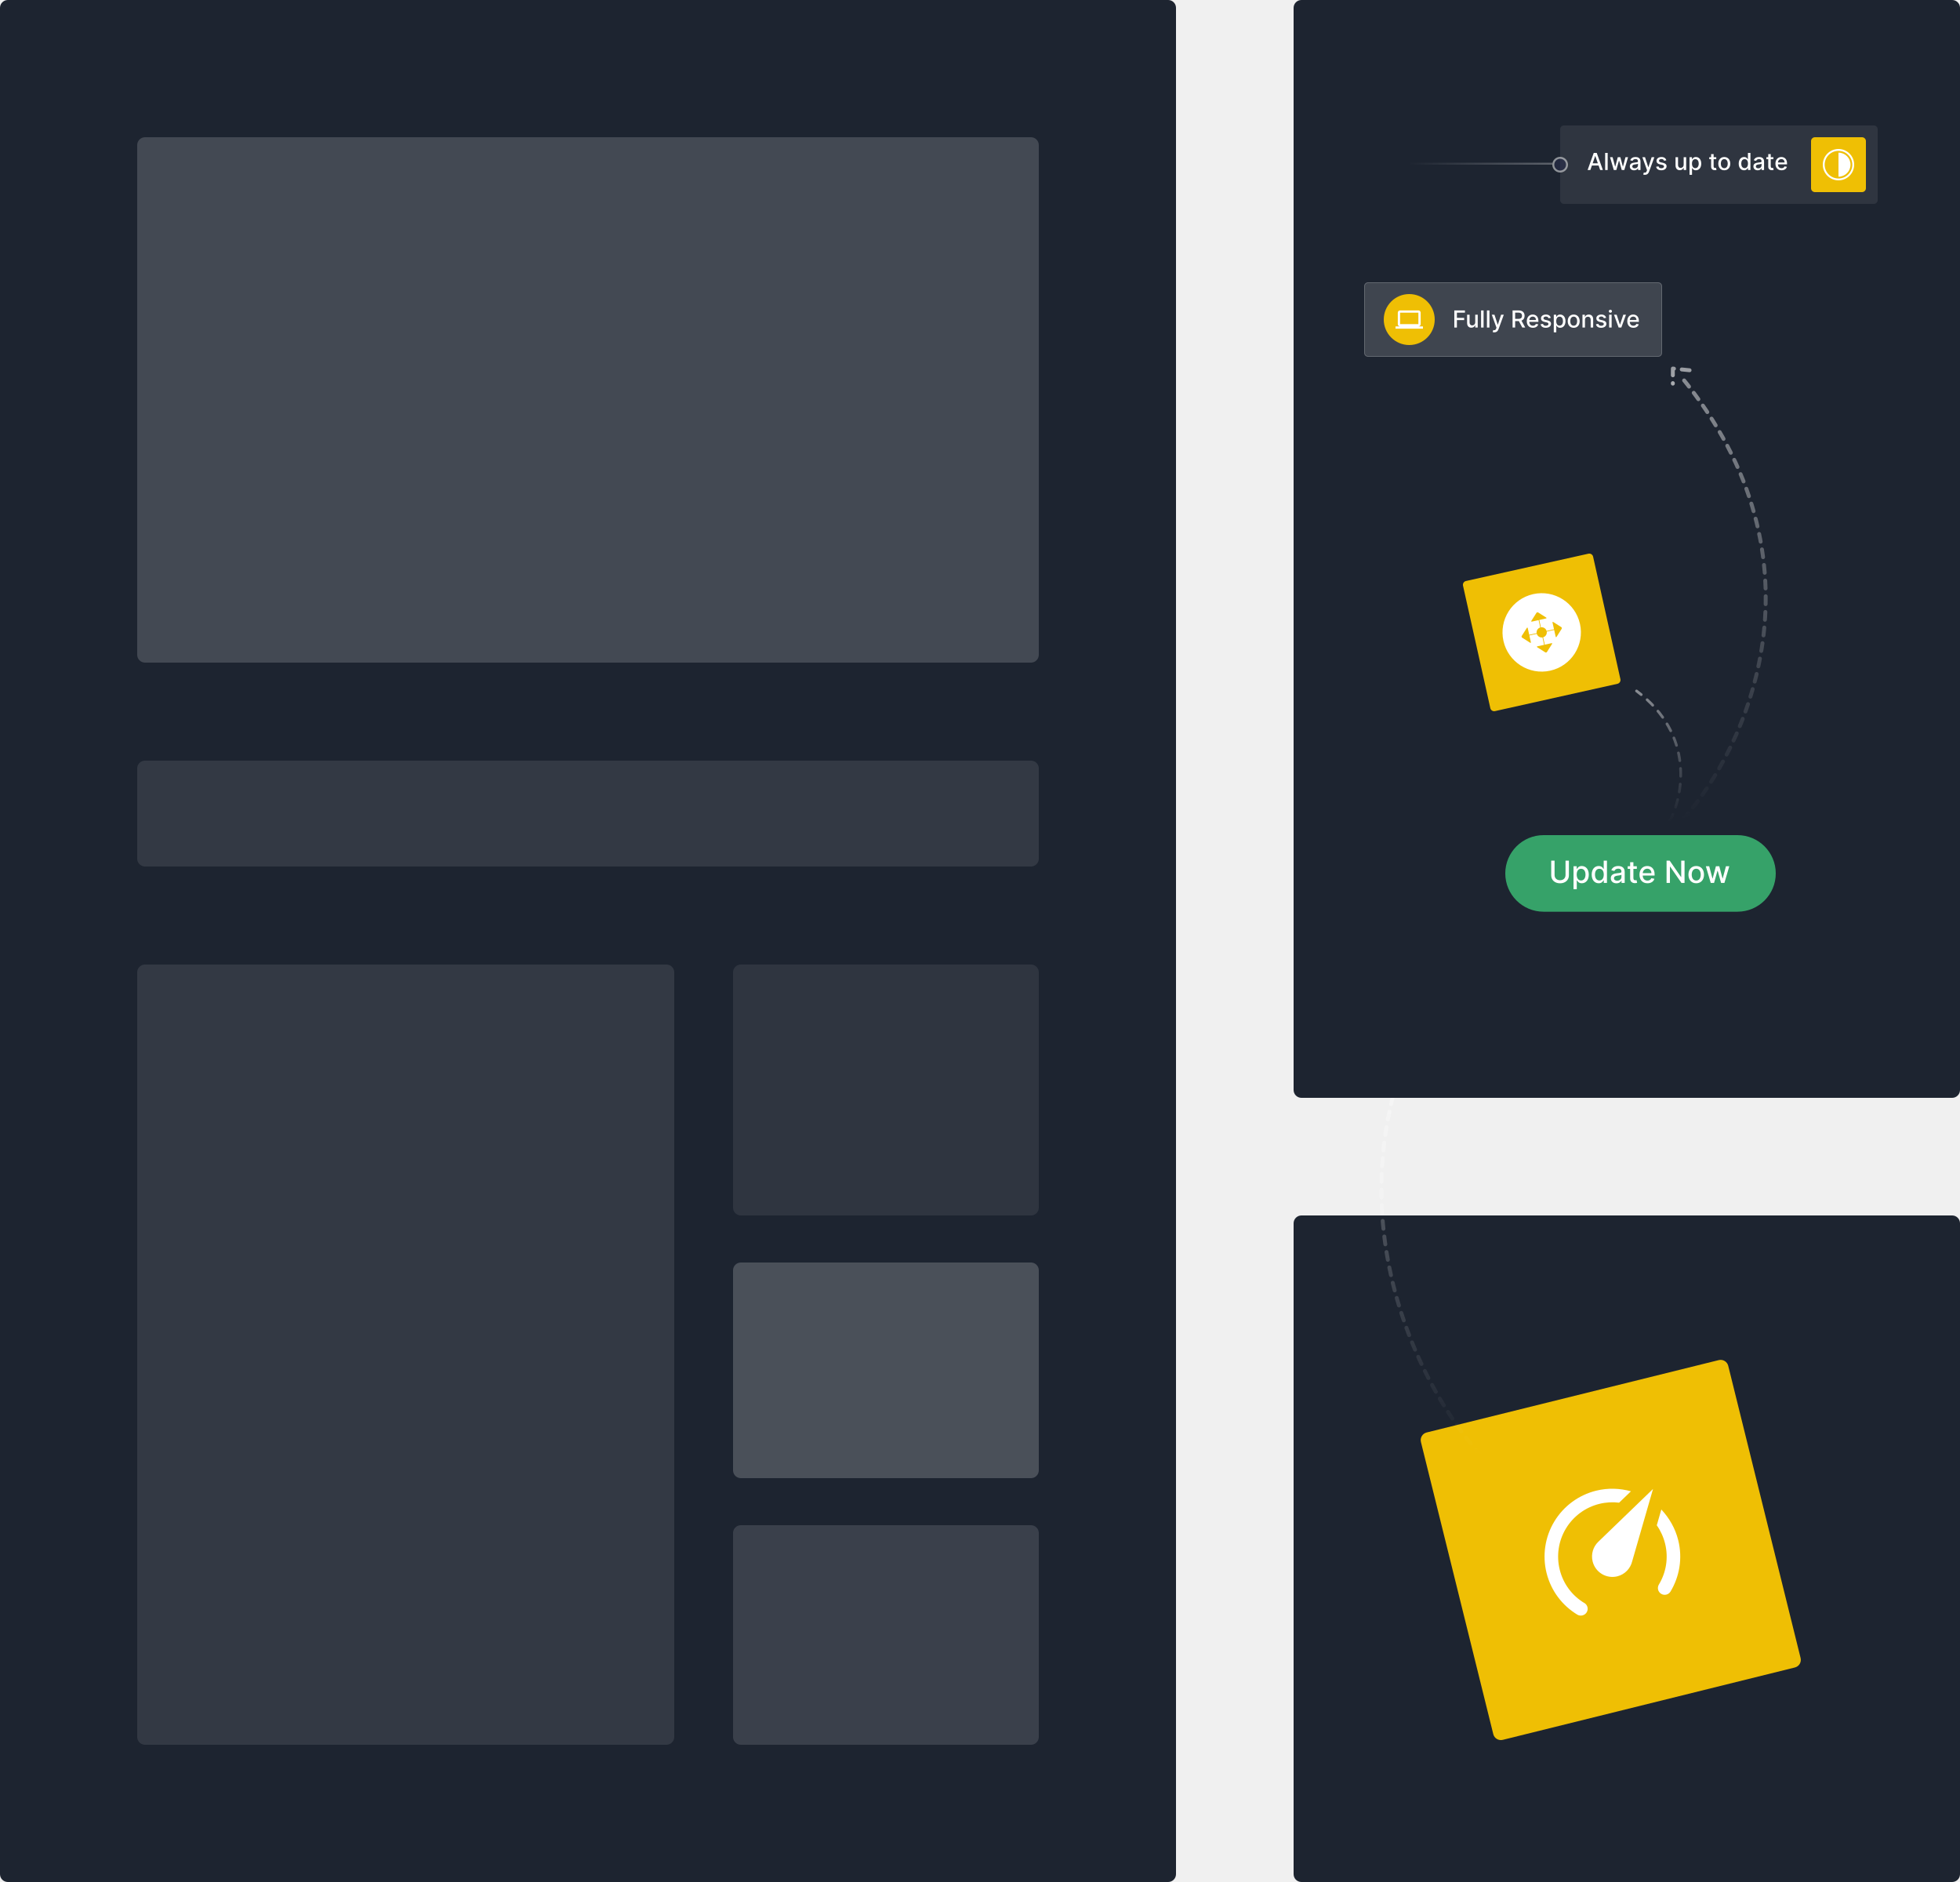
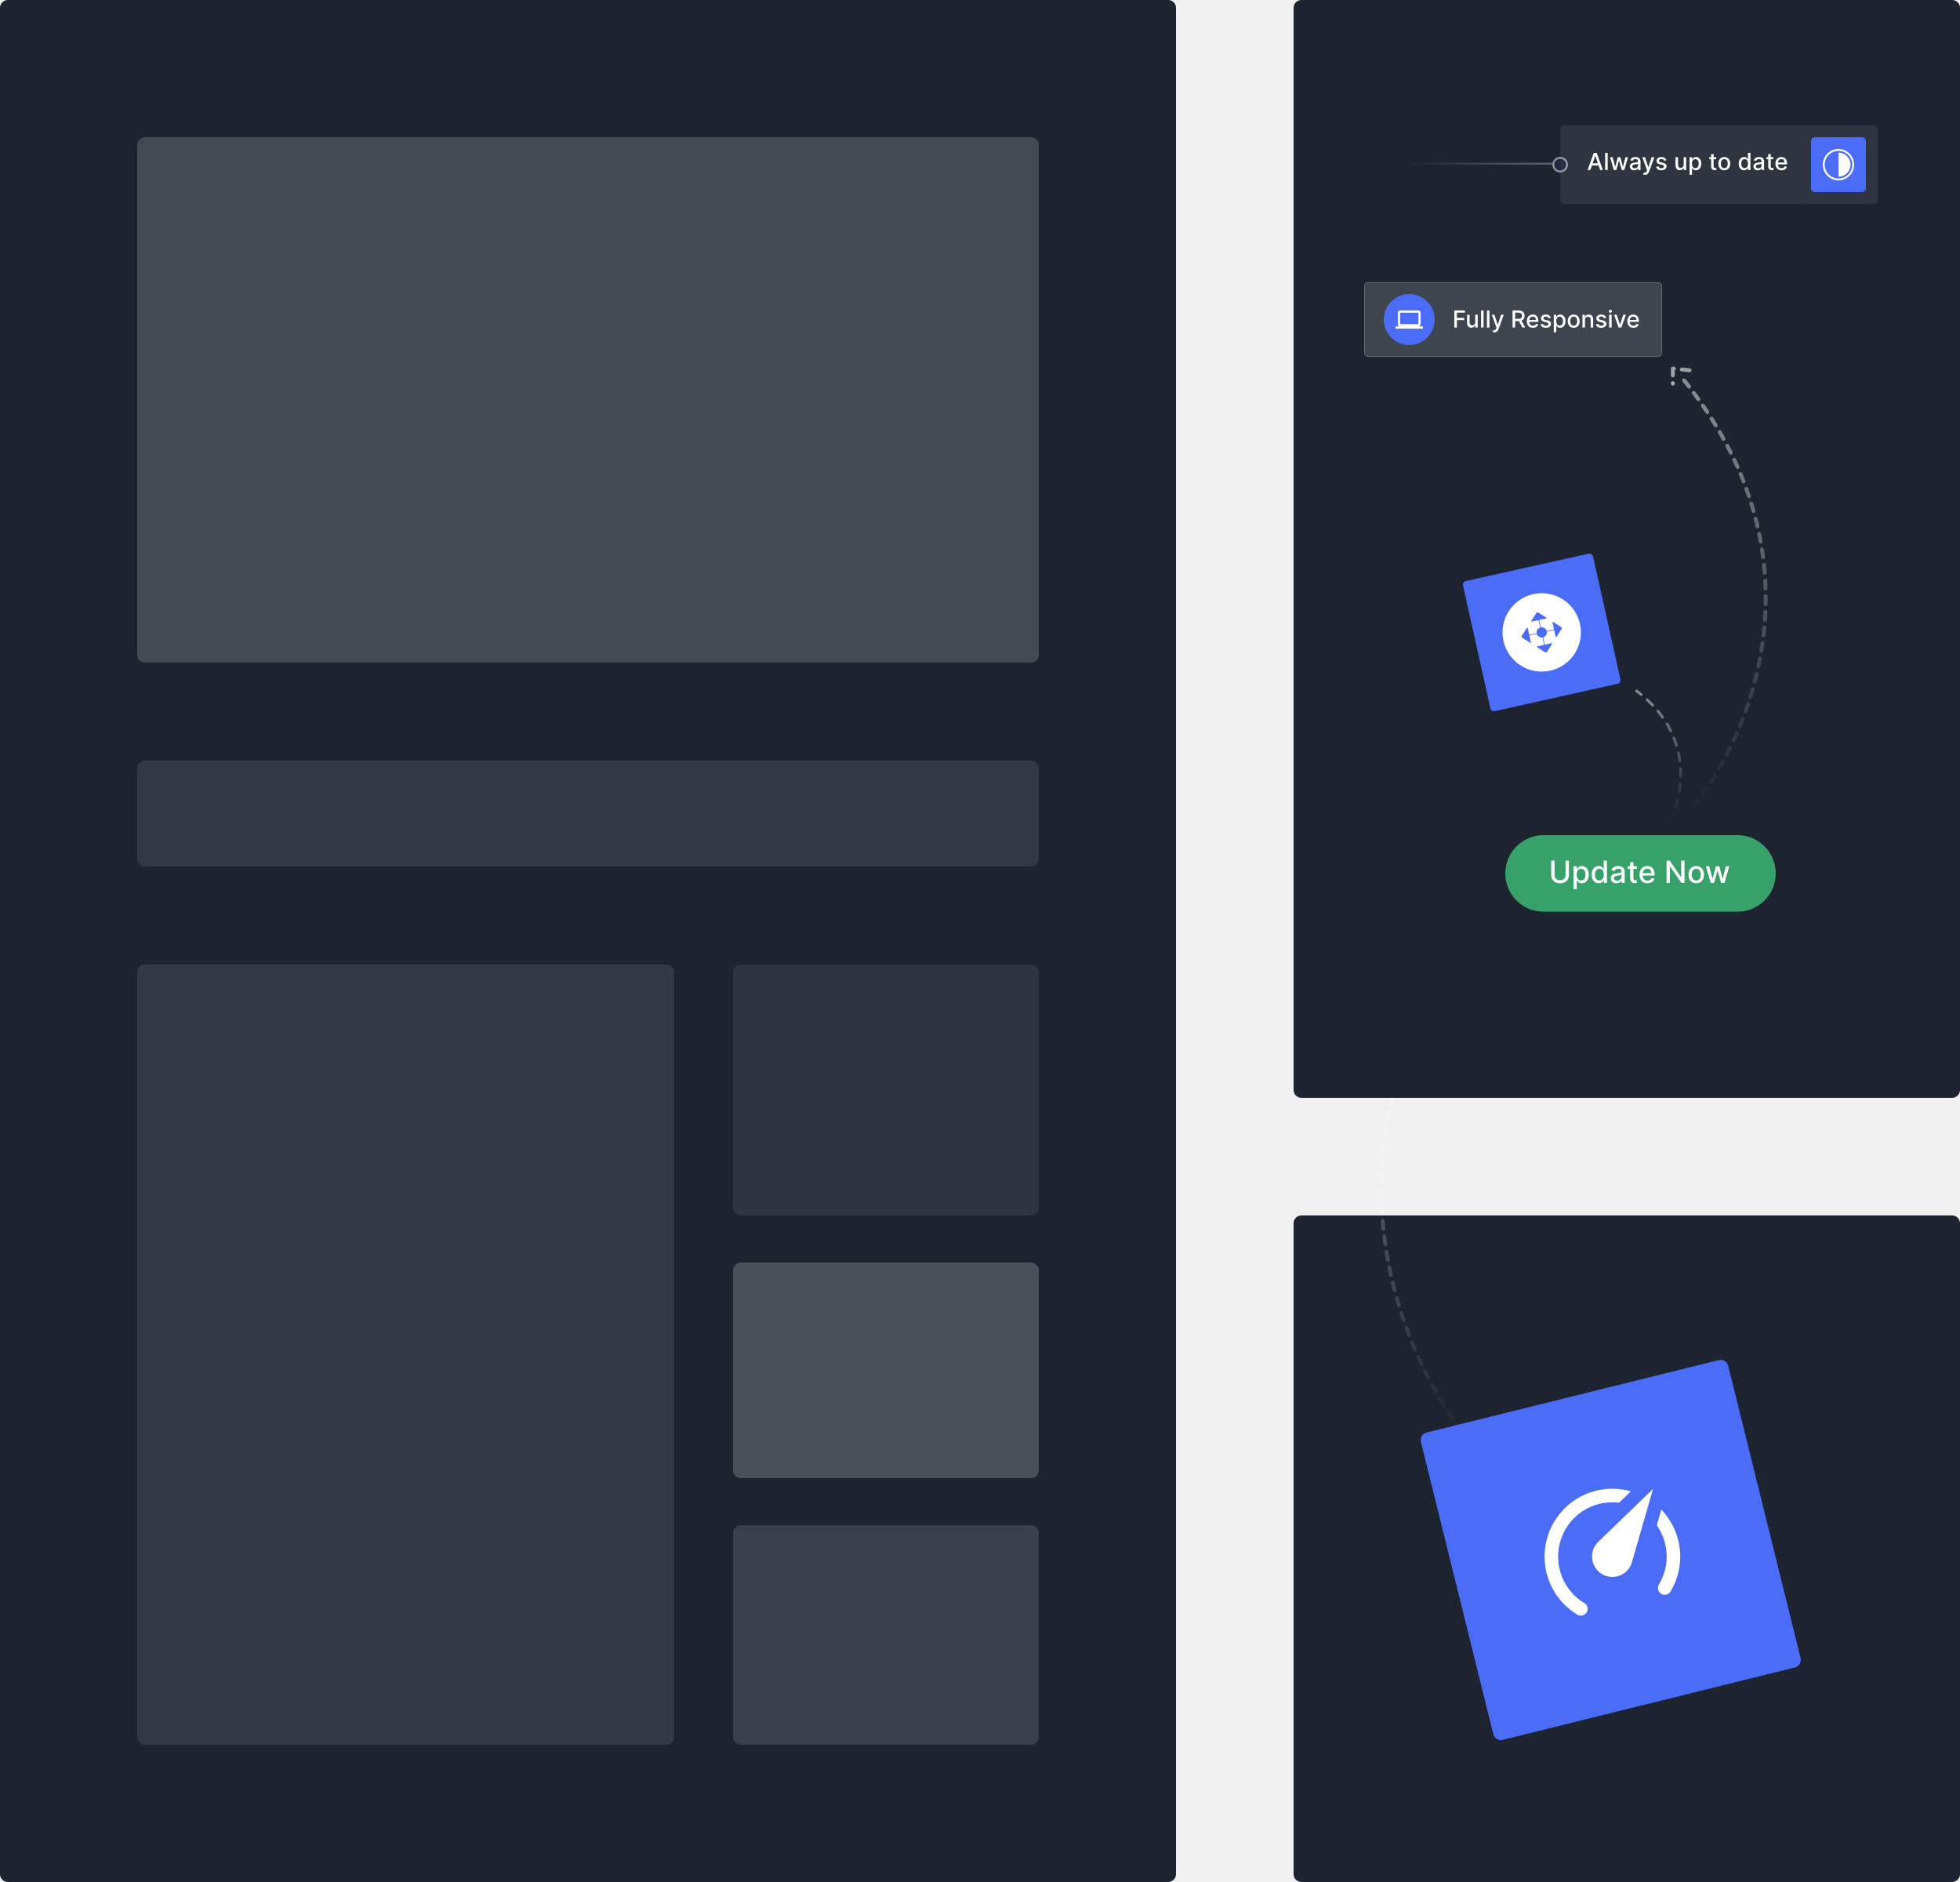
- <svg xmlns="http://www.w3.org/2000/svg" width="500px" height="480px" viewBox="0 0 500 480" fill="none" transform="rotate(0) scale(1, 1)">
-   <rect x="330" y="310" width="170" height="170" rx="2" fill="#1d2430" />
-   <rect x="362" y="365.831" width="80.765" height="80.765" rx="2" transform="rotate(-13.9128 362 365.831)" fill="#efbf04" />
-   <path d="M412.572 402.039C411.235 402.37 409.822 402.156 408.643 401.445C407.464 400.734 406.615 399.584 406.284 398.247C405.818 396.366 406.435 394.466 407.718 393.239L421.691 379.757L416.388 398.152C415.956 400.006 414.538 401.552 412.572 402.039ZM407.162 380.2C410.203 379.447 413.25 379.583 416.061 380.349L413.037 383.256C411.434 383.047 409.675 383.144 407.995 383.56C404.43 384.443 401.363 386.705 399.467 389.85C397.571 392.995 397.002 396.764 397.884 400.328C398.804 404.041 401.131 407.03 404.167 408.846L404.183 408.842C405.001 409.334 405.263 410.393 404.77 411.21C404.277 412.028 403.202 412.294 402.389 411.818C398.595 409.531 395.673 405.797 394.525 401.16C393.421 396.705 394.132 391.994 396.502 388.063C398.873 384.132 402.707 381.304 407.162 380.2ZM428.123 392.838C429.271 397.474 428.43 402.14 426.143 405.934C425.646 406.735 424.587 406.997 423.77 406.504C422.952 406.011 422.69 404.953 423.183 404.135C425.016 401.096 425.683 397.382 424.763 393.67C424.347 391.99 423.612 390.389 422.649 389.023L423.808 384.992C425.826 387.166 427.365 389.78 428.123 392.838Z" fill="#ffffff" />
-   <rect width="300" height="480" rx="2" fill="#1d2430" />
-   <rect x="35" y="35" width="230" height="134" rx="2" fill="#ffffff" fill-opacity="0.17" />
-   <rect opacity="0.1" x="35" y="194" width="230" height="27" rx="2" fill="#ffffff" />
-   <rect opacity="0.1" x="35" y="246" width="137" height="199" rx="2" fill="#ffffff" />
-   <rect opacity="0.08" x="187" y="246" width="78" height="64" rx="2" fill="#ffffff" />
-   <rect opacity="0.2" x="187" y="322" width="78" height="55" rx="2" fill="#ffffff" />
-   <rect opacity="0.2" x="187" y="389" width="78" height="56" rx="2" fill="#ffffff" fill-opacity="0.65" />
+ <svg xmlns="http://www.w3.org/2000/svg" width="500" height="480" viewBox="0 0 500 480" fill="none">
+   <rect x="330" y="310" width="170" height="170" rx="2" fill="#1D2430" />
+   <rect x="362" y="365.831" width="80.765" height="80.765" rx="2" transform="rotate(-13.9128 362 365.831)" fill="#4A6CF7" />
+   <path d="M412.572 402.039C411.235 402.37 409.822 402.156 408.643 401.445C407.464 400.734 406.615 399.584 406.284 398.247C405.818 396.366 406.435 394.466 407.718 393.239L421.691 379.757L416.388 398.152C415.956 400.006 414.538 401.552 412.572 402.039ZM407.162 380.2C410.203 379.447 413.25 379.583 416.061 380.349L413.037 383.256C411.434 383.047 409.675 383.144 407.995 383.56C404.43 384.443 401.363 386.705 399.467 389.85C397.571 392.995 397.002 396.764 397.884 400.328C398.804 404.041 401.131 407.03 404.167 408.846L404.183 408.842C405.001 409.334 405.263 410.393 404.77 411.21C404.277 412.028 403.202 412.294 402.389 411.818C398.595 409.531 395.673 405.797 394.525 401.16C393.421 396.705 394.132 391.994 396.502 388.063C398.873 384.132 402.707 381.304 407.162 380.2ZM428.123 392.838C429.271 397.474 428.43 402.14 426.143 405.934C425.646 406.735 424.587 406.997 423.77 406.504C422.952 406.011 422.69 404.953 423.183 404.135C425.016 401.096 425.683 397.382 424.763 393.67C424.347 391.99 423.612 390.389 422.649 389.023L423.808 384.992C425.826 387.166 427.365 389.78 428.123 392.838Z" fill="white" />
+   <rect width="300" height="480" rx="2" fill="#1D2430" />
+   <rect x="35" y="35" width="230" height="134" rx="2" fill="white" fill-opacity="0.17" />
+   <rect opacity="0.1" x="35" y="194" width="230" height="27" rx="2" fill="white" />
+   <rect opacity="0.1" x="35" y="246" width="137" height="199" rx="2" fill="white" />
+   <rect opacity="0.08" x="187" y="246" width="78" height="64" rx="2" fill="white" />
+   <rect opacity="0.2" x="187" y="322" width="78" height="55" rx="2" fill="white" />
+   <rect opacity="0.2" x="187" y="389" width="78" height="56" rx="2" fill="white" fill-opacity="0.65" />
  <path d="M377.795 371.295C358.482 349.772 331.574 292.451 378.448 235.357" stroke="url(#paint0_linear_50_445)" stroke-linecap="round" stroke-linejoin="round" stroke-dasharray="2 2" />
  <path d="M375.753 233.513L380.883 233V237.617" stroke="url(#paint1_linear_50_445)" stroke-linecap="round" stroke-linejoin="round" stroke-dasharray="2 2" />
-   <rect x="330" width="170" height="280" rx="2" fill="#1d2430" />
-   <rect x="384" y="213" width="69" height="19.528" rx="9.764" fill="#36a269" />
-   <path d="M399.37 219.509V223.177C399.37 223.948 398.838 224.502 397.972 224.502C397.109 224.502 396.574 223.948 396.574 223.177V219.509H395.717V223.246C395.717 224.439 396.61 225.285 397.972 225.285C399.334 225.285 400.23 224.439 400.23 223.246V219.509H399.37Z" fill="#ffffff" />
-   <path d="M401.41 226.788H402.239V224.527H402.289C402.439 224.799 402.744 225.274 403.521 225.274C404.553 225.274 405.302 224.447 405.302 223.068C405.302 221.687 404.541 220.874 403.512 220.874C402.722 220.874 402.436 221.357 402.289 221.62H402.22V220.93H401.41V226.788ZM402.222 223.06C402.222 222.17 402.611 221.579 403.335 221.579C404.087 221.579 404.464 222.214 404.464 223.06C404.464 223.914 404.075 224.566 403.335 224.566C402.622 224.566 402.222 223.956 402.222 223.06Z" fill="#ffffff" />
-   <path d="M407.826 225.274C408.602 225.274 408.908 224.799 409.057 224.527H409.127V225.19H409.937V219.509H409.107V221.62H409.057C408.908 221.357 408.625 220.874 407.831 220.874C406.802 220.874 406.045 221.687 406.045 223.068C406.045 224.447 406.791 225.274 407.826 225.274ZM408.009 224.566C407.268 224.566 406.883 223.914 406.883 223.06C406.883 222.214 407.26 221.579 408.009 221.579C408.733 221.579 409.121 222.17 409.121 223.06C409.121 223.956 408.725 224.566 408.009 224.566Z" fill="#ffffff" />
-   <path d="M412.36 225.285C413.065 225.285 413.462 224.927 413.62 224.608H413.653V225.19H414.463V222.361C414.463 221.121 413.487 220.874 412.81 220.874C412.039 220.874 411.329 221.185 411.051 221.962L411.831 222.139C411.953 221.837 412.263 221.545 412.821 221.545C413.356 221.545 413.631 221.826 413.631 222.308V222.328C413.631 222.63 413.32 222.624 412.555 222.713C411.747 222.808 410.921 223.018 410.921 223.986C410.921 224.824 411.55 225.285 412.36 225.285ZM412.541 224.619C412.072 224.619 411.734 224.408 411.734 223.998C411.734 223.554 412.127 223.396 412.607 223.332C412.876 223.296 413.514 223.224 413.634 223.104V223.654C413.634 224.158 413.231 224.619 412.541 224.619Z" fill="#ffffff" />
-   <path d="M417.557 220.93H416.683V219.909H415.853V220.93H415.229V221.595H415.853V224.111C415.851 224.885 416.442 225.26 417.096 225.246C417.36 225.243 417.537 225.193 417.634 225.157L417.485 224.472C417.429 224.483 417.326 224.508 417.193 224.508C416.924 224.508 416.683 224.419 416.683 223.939V221.595H417.557V220.93Z" fill="#ffffff" />
-   <path d="M420.265 225.276C421.194 225.276 421.851 224.819 422.04 224.125L421.255 223.984C421.105 224.386 420.745 224.591 420.273 224.591C419.563 224.591 419.086 224.131 419.064 223.31H422.093V223.016C422.093 221.476 421.172 220.874 420.206 220.874C419.019 220.874 418.237 221.778 418.237 223.088C418.237 224.411 419.008 225.276 420.265 225.276ZM419.066 222.688C419.1 222.084 419.538 221.559 420.212 221.559C420.856 221.559 421.277 222.036 421.28 222.688H419.066Z" fill="#ffffff" />
-   <path d="M429.732 219.509H428.883V223.681H428.83L425.94 219.509H425.147V225.19H426.004V221.024H426.057L428.944 225.19H429.732V219.509Z" fill="#ffffff" />
-   <path d="M432.71 225.276C433.912 225.276 434.697 224.397 434.697 223.079C434.697 221.753 433.912 220.874 432.71 220.874C431.509 220.874 430.724 221.753 430.724 223.079C430.724 224.397 431.509 225.276 432.71 225.276ZM432.713 224.58C431.928 224.58 431.562 223.895 431.562 223.077C431.562 222.261 431.928 221.568 432.713 221.568C433.493 221.568 433.859 222.261 433.859 223.077C433.859 223.895 433.493 224.58 432.713 224.58Z" fill="#ffffff" />
-   <path d="M436.416 225.19H437.26L438.125 222.114H438.189L439.054 225.19H439.9L441.151 220.93H440.294L439.465 224.045H439.423L438.591 220.93H437.734L436.896 224.059H436.855L436.02 220.93H435.163L436.416 225.19Z" fill="#ffffff" />
+   <rect x="330" width="170" height="280" rx="2" fill="#1D2430" />
+   <rect x="384" y="213" width="69" height="19.528" rx="9.764" fill="#36A269" />
+   <path d="M399.37 219.509V223.177C399.37 223.948 398.838 224.502 397.972 224.502C397.109 224.502 396.574 223.948 396.574 223.177V219.509H395.717V223.246C395.717 224.439 396.61 225.285 397.972 225.285C399.334 225.285 400.23 224.439 400.23 223.246V219.509H399.37Z" fill="white" />
+   <path d="M401.41 226.788H402.239V224.527H402.289C402.439 224.799 402.744 225.274 403.521 225.274C404.553 225.274 405.302 224.447 405.302 223.068C405.302 221.687 404.541 220.874 403.512 220.874C402.722 220.874 402.436 221.357 402.289 221.62H402.22V220.93H401.41V226.788ZM402.222 223.06C402.222 222.17 402.611 221.579 403.335 221.579C404.087 221.579 404.464 222.214 404.464 223.06C404.464 223.914 404.075 224.566 403.335 224.566C402.622 224.566 402.222 223.956 402.222 223.06Z" fill="white" />
+   <path d="M407.826 225.274C408.602 225.274 408.908 224.799 409.057 224.527H409.127V225.19H409.937V219.509H409.107V221.62H409.057C408.908 221.357 408.625 220.874 407.831 220.874C406.802 220.874 406.045 221.687 406.045 223.068C406.045 224.447 406.791 225.274 407.826 225.274ZM408.009 224.566C407.268 224.566 406.883 223.914 406.883 223.06C406.883 222.214 407.26 221.579 408.009 221.579C408.733 221.579 409.121 222.17 409.121 223.06C409.121 223.956 408.725 224.566 408.009 224.566Z" fill="white" />
+   <path d="M412.36 225.285C413.065 225.285 413.462 224.927 413.62 224.608H413.653V225.19H414.463V222.361C414.463 221.121 413.487 220.874 412.81 220.874C412.039 220.874 411.329 221.185 411.051 221.962L411.831 222.139C411.953 221.837 412.263 221.545 412.821 221.545C413.356 221.545 413.631 221.826 413.631 222.308V222.328C413.631 222.63 413.32 222.624 412.555 222.713C411.747 222.808 410.921 223.018 410.921 223.986C410.921 224.824 411.55 225.285 412.36 225.285ZM412.541 224.619C412.072 224.619 411.734 224.408 411.734 223.998C411.734 223.554 412.127 223.396 412.607 223.332C412.876 223.296 413.514 223.224 413.634 223.104V223.654C413.634 224.158 413.231 224.619 412.541 224.619Z" fill="white" />
+   <path d="M417.557 220.93H416.683V219.909H415.853V220.93H415.229V221.595H415.853V224.111C415.851 224.885 416.442 225.26 417.096 225.246C417.36 225.243 417.537 225.193 417.634 225.157L417.485 224.472C417.429 224.483 417.326 224.508 417.193 224.508C416.924 224.508 416.683 224.419 416.683 223.939V221.595H417.557V220.93Z" fill="white" />
+   <path d="M420.265 225.276C421.194 225.276 421.851 224.819 422.04 224.125L421.255 223.984C421.105 224.386 420.745 224.591 420.273 224.591C419.563 224.591 419.086 224.131 419.064 223.31H422.093V223.016C422.093 221.476 421.172 220.874 420.206 220.874C419.019 220.874 418.237 221.778 418.237 223.088C418.237 224.411 419.008 225.276 420.265 225.276ZM419.066 222.688C419.1 222.084 419.538 221.559 420.212 221.559C420.856 221.559 421.277 222.036 421.28 222.688H419.066Z" fill="white" />
+   <path d="M429.732 219.509H428.883V223.681H428.83L425.94 219.509H425.147V225.19H426.004V221.024H426.057L428.944 225.19H429.732V219.509Z" fill="white" />
+   <path d="M432.71 225.276C433.912 225.276 434.697 224.397 434.697 223.079C434.697 221.753 433.912 220.874 432.71 220.874C431.509 220.874 430.724 221.753 430.724 223.079C430.724 224.397 431.509 225.276 432.71 225.276ZM432.713 224.58C431.928 224.58 431.562 223.895 431.562 223.077C431.562 222.261 431.928 221.568 432.713 221.568C433.493 221.568 433.859 222.261 433.859 223.077C433.859 223.895 433.493 224.58 432.713 224.58Z" fill="white" />
+   <path d="M436.416 225.19H437.26L438.125 222.114H438.189L439.054 225.19H439.9L441.151 220.93H440.294L439.465 224.045H439.423L438.591 220.93H437.734L436.896 224.059H436.855L436.02 220.93H435.163L436.416 225.19Z" fill="white" />
  <path d="M429.313 209C445.373 191.102 467.749 143.437 428.77 95.96" stroke="url(#paint2_linear_50_445)" stroke-linecap="round" stroke-linejoin="round" stroke-dasharray="2 2" />
  <path d="M431.011 94.427L426.746 94V97.839" stroke="url(#paint3_linear_50_445)" stroke-linecap="round" stroke-linejoin="round" stroke-dasharray="2 2" />
  <path d="M425.919 209.552C429.35 203.094 432.466 187.389 417.488 176.228" stroke="url(#paint4_linear_50_445)" stroke-width="0.7" stroke-linecap="round" stroke-linejoin="round" stroke-dasharray="2 2" />
-   <rect x="348" y="72" width="76" height="19" rx="1" fill="#ffffff" fill-opacity="0.15" />
-   <rect x="348.1" y="72.1" width="75.8" height="18.8" rx="0.9" stroke="#ffffff" stroke-opacity="0.19" stroke-width="0.2" />
-   <path d="M371 83.538H371.658V81.636H373.512V81.071H371.658V79.742H373.706V79.175H371V83.538Z" fill="#ffffff" />
-   <path d="M376.333 82.181C376.335 82.737 375.921 83.001 375.563 83.001C375.169 83.001 374.896 82.716 374.896 82.271V80.266H374.259V82.347C374.259 83.159 374.705 83.581 375.333 83.581C375.825 83.581 376.16 83.321 376.311 82.972H376.345V83.538H376.972V80.266H376.333V82.181Z" fill="#ffffff" />
-   <path d="M378.465 79.175H377.828V83.538H378.465V79.175Z" fill="#ffffff" />
-   <path d="M379.959 79.175H379.322V83.538H379.959V79.175Z" fill="#ffffff" />
-   <path d="M381.219 84.766C381.745 84.766 382.077 84.491 382.267 83.975L383.62 80.272L382.932 80.266L382.103 82.805H382.069L381.24 80.266H380.558L381.756 83.581L381.677 83.798C381.515 84.233 381.287 84.269 380.938 84.173L380.784 84.695C380.861 84.729 381.027 84.766 381.219 84.766Z" fill="#ffffff" />
-   <path d="M385.859 83.538H386.518V81.887H387.413C387.428 81.887 387.44 81.887 387.455 81.887L388.342 83.538H389.092L388.124 81.772C388.659 81.574 388.925 81.129 388.925 80.543C388.925 79.739 388.427 79.175 387.415 79.175H385.859V83.538ZM386.518 81.32V79.739H387.344C387.994 79.739 388.263 80.048 388.263 80.543C388.263 81.035 387.994 81.32 387.353 81.32H386.518Z" fill="#ffffff" />
-   <path d="M391.045 83.604C391.759 83.604 392.264 83.253 392.409 82.72L391.806 82.612C391.691 82.921 391.414 83.078 391.051 83.078C390.506 83.078 390.139 82.724 390.122 82.094H392.449V81.868C392.449 80.685 391.742 80.223 391 80.223C390.088 80.223 389.487 80.918 389.487 81.923C389.487 82.94 390.08 83.604 391.045 83.604ZM390.124 81.617C390.15 81.152 390.487 80.749 391.004 80.749C391.499 80.749 391.823 81.116 391.825 81.617H390.124Z" fill="#ffffff" />
-   <path d="M395.608 81.065C395.476 80.555 395.078 80.223 394.37 80.223C393.631 80.223 393.107 80.613 393.107 81.192C393.107 81.657 393.388 81.966 394.002 82.102L394.556 82.224C394.871 82.294 395.018 82.435 395.018 82.639C395.018 82.893 394.748 83.091 394.33 83.091C393.949 83.091 393.703 82.927 393.627 82.605L393.011 82.699C393.118 83.278 393.599 83.604 394.334 83.604C395.125 83.604 395.672 83.185 395.672 82.592C395.672 82.13 395.378 81.844 394.777 81.706L394.257 81.587C393.897 81.501 393.742 81.38 393.744 81.158C393.742 80.907 394.015 80.728 394.377 80.728C394.773 80.728 394.956 80.947 395.031 81.167L395.608 81.065Z" fill="#ffffff" />
-   <path d="M396.373 84.766H397.01V83.029H397.048C397.163 83.238 397.398 83.602 397.994 83.602C398.787 83.602 399.362 82.967 399.362 81.908C399.362 80.847 398.778 80.223 397.988 80.223C397.381 80.223 397.161 80.594 397.048 80.796H396.995V80.266H396.373V84.766ZM396.997 81.902C396.997 81.218 397.295 80.764 397.851 80.764C398.429 80.764 398.719 81.252 398.719 81.902C398.719 82.558 398.42 83.059 397.851 83.059C397.304 83.059 396.997 82.59 396.997 81.902Z" fill="#ffffff" />
-   <path d="M401.454 83.604C402.377 83.604 402.98 82.929 402.98 81.917C402.98 80.898 402.377 80.223 401.454 80.223C400.532 80.223 399.929 80.898 399.929 81.917C399.929 82.929 400.532 83.604 401.454 83.604ZM401.456 83.07C400.854 83.07 400.572 82.543 400.572 81.915C400.572 81.288 400.854 80.756 401.456 80.756C402.055 80.756 402.336 81.288 402.336 81.915C402.336 82.543 402.055 83.07 401.456 83.07Z" fill="#ffffff" />
-   <path d="M404.328 81.595C404.328 81.073 404.648 80.775 405.091 80.775C405.523 80.775 405.786 81.058 405.786 81.533V83.538H406.423V81.457C406.423 80.647 405.977 80.223 405.308 80.223C404.816 80.223 404.494 80.451 404.343 80.798H404.303V80.266H403.691V83.538H404.328V81.595Z" fill="#ffffff" />
-   <path d="M409.729 81.065C409.597 80.555 409.199 80.223 408.491 80.223C407.752 80.223 407.228 80.613 407.228 81.192C407.228 81.657 407.509 81.966 408.123 82.102L408.677 82.224C408.992 82.294 409.139 82.435 409.139 82.639C409.139 82.893 408.869 83.091 408.451 83.091C408.07 83.091 407.825 82.927 407.748 82.605L407.132 82.699C407.239 83.278 407.72 83.604 408.455 83.604C409.246 83.604 409.793 83.185 409.793 82.592C409.793 82.13 409.499 81.844 408.898 81.706L408.379 81.587C408.018 81.501 407.863 81.38 407.865 81.158C407.863 80.907 408.136 80.728 408.498 80.728C408.894 80.728 409.077 80.947 409.152 81.167L409.729 81.065Z" fill="#ffffff" />
-   <path d="M410.494 83.538H411.131V80.266H410.494V83.538ZM410.816 79.761C411.035 79.761 411.218 79.59 411.218 79.381C411.218 79.173 411.035 79 410.816 79C410.594 79 410.413 79.173 410.413 79.381C410.413 79.59 410.594 79.761 410.816 79.761Z" fill="#ffffff" />
-   <path d="M414.788 80.266H414.104L413.277 82.784H413.243L412.414 80.266H411.73L412.919 83.538H413.601L414.788 80.266Z" fill="#ffffff" />
-   <path d="M416.68 83.604C417.393 83.604 417.898 83.253 418.043 82.72L417.44 82.612C417.325 82.921 417.048 83.078 416.686 83.078C416.141 83.078 415.774 82.724 415.757 82.094H418.084V81.868C418.084 80.685 417.376 80.223 416.635 80.223C415.723 80.223 415.122 80.918 415.122 81.923C415.122 82.94 415.714 83.604 416.68 83.604ZM415.759 81.617C415.785 81.152 416.121 80.749 416.639 80.749C417.134 80.749 417.457 81.116 417.46 81.617H415.759Z" fill="#ffffff" />
-   <circle cx="359.5" cy="81.5" r="6.5" fill="#efbf04" />
-   <path d="M357.167 79.75H361.833V82.667H357.167V79.75ZM361.833 83.25C361.988 83.25 362.136 83.189 362.246 83.079C362.355 82.97 362.417 82.821 362.417 82.667V79.75C362.417 79.426 362.154 79.167 361.833 79.167H357.167C356.843 79.167 356.583 79.426 356.583 79.75V82.667C356.583 82.821 356.645 82.97 356.754 83.079C356.864 83.189 357.012 83.25 357.167 83.25H356V83.833H363V83.25H361.833Z" fill="#ffffff" />
-   <rect x="373" y="148.4" width="34" height="34" rx="1" transform="rotate(-12.5713 373 148.4)" fill="#efbf04" />
-   <circle cx="393.293" cy="161.293" r="10" transform="rotate(-12.5713 393.293 161.293)" fill="#ffffff" />
+   <rect x="348" y="72" width="76" height="19" rx="1" fill="white" fill-opacity="0.15" />
+   <rect x="348.1" y="72.1" width="75.8" height="18.8" rx="0.9" stroke="white" stroke-opacity="0.19" stroke-width="0.2" />
+   <path d="M371 83.538H371.658V81.636H373.512V81.071H371.658V79.742H373.706V79.175H371V83.538Z" fill="white" />
+   <path d="M376.333 82.181C376.335 82.737 375.921 83.001 375.563 83.001C375.169 83.001 374.896 82.716 374.896 82.271V80.266H374.259V82.347C374.259 83.159 374.705 83.581 375.333 83.581C375.825 83.581 376.16 83.321 376.311 82.972H376.345V83.538H376.972V80.266H376.333V82.181Z" fill="white" />
+   <path d="M378.465 79.175H377.828V83.538H378.465V79.175Z" fill="white" />
+   <path d="M379.959 79.175H379.322V83.538H379.959V79.175Z" fill="white" />
+   <path d="M381.219 84.766C381.745 84.766 382.077 84.491 382.267 83.975L383.62 80.272L382.932 80.266L382.103 82.805H382.069L381.24 80.266H380.558L381.756 83.581L381.677 83.798C381.515 84.233 381.287 84.269 380.938 84.173L380.784 84.695C380.861 84.729 381.027 84.766 381.219 84.766Z" fill="white" />
+   <path d="M385.859 83.538H386.518V81.887H387.413C387.428 81.887 387.44 81.887 387.455 81.887L388.342 83.538H389.092L388.124 81.772C388.659 81.574 388.925 81.129 388.925 80.543C388.925 79.739 388.427 79.175 387.415 79.175H385.859V83.538ZM386.518 81.32V79.739H387.344C387.994 79.739 388.263 80.048 388.263 80.543C388.263 81.035 387.994 81.32 387.353 81.32H386.518Z" fill="white" />
+   <path d="M391.045 83.604C391.759 83.604 392.264 83.253 392.409 82.72L391.806 82.612C391.691 82.921 391.414 83.078 391.051 83.078C390.506 83.078 390.139 82.724 390.122 82.094H392.449V81.868C392.449 80.685 391.742 80.223 391 80.223C390.088 80.223 389.487 80.918 389.487 81.923C389.487 82.94 390.08 83.604 391.045 83.604ZM390.124 81.617C390.15 81.152 390.487 80.749 391.004 80.749C391.499 80.749 391.823 81.116 391.825 81.617H390.124Z" fill="white" />
+   <path d="M395.608 81.065C395.476 80.555 395.078 80.223 394.37 80.223C393.631 80.223 393.107 80.613 393.107 81.192C393.107 81.657 393.388 81.966 394.002 82.102L394.556 82.224C394.871 82.294 395.018 82.435 395.018 82.639C395.018 82.893 394.748 83.091 394.33 83.091C393.949 83.091 393.703 82.927 393.627 82.605L393.011 82.699C393.118 83.278 393.599 83.604 394.334 83.604C395.125 83.604 395.672 83.185 395.672 82.592C395.672 82.13 395.378 81.844 394.777 81.706L394.257 81.587C393.897 81.501 393.742 81.38 393.744 81.158C393.742 80.907 394.015 80.728 394.377 80.728C394.773 80.728 394.956 80.947 395.031 81.167L395.608 81.065Z" fill="white" />
+   <path d="M396.373 84.766H397.01V83.029H397.048C397.163 83.238 397.398 83.602 397.994 83.602C398.787 83.602 399.362 82.967 399.362 81.908C399.362 80.847 398.778 80.223 397.988 80.223C397.381 80.223 397.161 80.594 397.048 80.796H396.995V80.266H396.373V84.766ZM396.997 81.902C396.997 81.218 397.295 80.764 397.851 80.764C398.429 80.764 398.719 81.252 398.719 81.902C398.719 82.558 398.42 83.059 397.851 83.059C397.304 83.059 396.997 82.59 396.997 81.902Z" fill="white" />
+   <path d="M401.454 83.604C402.377 83.604 402.98 82.929 402.98 81.917C402.98 80.898 402.377 80.223 401.454 80.223C400.532 80.223 399.929 80.898 399.929 81.917C399.929 82.929 400.532 83.604 401.454 83.604ZM401.456 83.07C400.854 83.07 400.572 82.543 400.572 81.915C400.572 81.288 400.854 80.756 401.456 80.756C402.055 80.756 402.336 81.288 402.336 81.915C402.336 82.543 402.055 83.07 401.456 83.07Z" fill="white" />
+   <path d="M404.328 81.595C404.328 81.073 404.648 80.775 405.091 80.775C405.523 80.775 405.786 81.058 405.786 81.533V83.538H406.423V81.457C406.423 80.647 405.977 80.223 405.308 80.223C404.816 80.223 404.494 80.451 404.343 80.798H404.303V80.266H403.691V83.538H404.328V81.595Z" fill="white" />
+   <path d="M409.729 81.065C409.597 80.555 409.199 80.223 408.491 80.223C407.752 80.223 407.228 80.613 407.228 81.192C407.228 81.657 407.509 81.966 408.123 82.102L408.677 82.224C408.992 82.294 409.139 82.435 409.139 82.639C409.139 82.893 408.869 83.091 408.451 83.091C408.07 83.091 407.825 82.927 407.748 82.605L407.132 82.699C407.239 83.278 407.72 83.604 408.455 83.604C409.246 83.604 409.793 83.185 409.793 82.592C409.793 82.13 409.499 81.844 408.898 81.706L408.379 81.587C408.018 81.501 407.863 81.38 407.865 81.158C407.863 80.907 408.136 80.728 408.498 80.728C408.894 80.728 409.077 80.947 409.152 81.167L409.729 81.065Z" fill="white" />
+   <path d="M410.494 83.538H411.131V80.266H410.494V83.538ZM410.816 79.761C411.035 79.761 411.218 79.59 411.218 79.381C411.218 79.173 411.035 79 410.816 79C410.594 79 410.413 79.173 410.413 79.381C410.413 79.59 410.594 79.761 410.816 79.761Z" fill="white" />
+   <path d="M414.788 80.266H414.104L413.277 82.784H413.243L412.414 80.266H411.73L412.919 83.538H413.601L414.788 80.266Z" fill="white" />
+   <path d="M416.68 83.604C417.393 83.604 417.898 83.253 418.043 82.72L417.44 82.612C417.325 82.921 417.048 83.078 416.686 83.078C416.141 83.078 415.774 82.724 415.757 82.094H418.084V81.868C418.084 80.685 417.376 80.223 416.635 80.223C415.723 80.223 415.122 80.918 415.122 81.923C415.122 82.94 415.714 83.604 416.68 83.604ZM415.759 81.617C415.785 81.152 416.121 80.749 416.639 80.749C417.134 80.749 417.457 81.116 417.46 81.617H415.759Z" fill="white" />
+   <circle cx="359.5" cy="81.5" r="6.5" fill="#4A6CF7" />
+   <path d="M357.167 79.75H361.833V82.667H357.167V79.75ZM361.833 83.25C361.988 83.25 362.136 83.189 362.246 83.079C362.355 82.97 362.417 82.821 362.417 82.667V79.75C362.417 79.426 362.154 79.167 361.833 79.167H357.167C356.843 79.167 356.583 79.426 356.583 79.75V82.667C356.583 82.821 356.645 82.97 356.754 83.079C356.864 83.189 357.012 83.25 357.167 83.25H356V83.833H363V83.25H361.833Z" fill="white" />
+   <rect x="373" y="148.4" width="34" height="34" rx="1" transform="rotate(-12.5713 373 148.4)" fill="#4A6CF7" />
+   <circle cx="393.293" cy="161.293" r="10" transform="rotate(-12.5713 393.293 161.293)" fill="white" />
  <g clip-path="url(#clip0_50_445)">
-     <path d="M398.281 159.94L396.256 158.654C396.106 158.558 396.015 158.621 396.054 158.796L396.433 160.496L394.539 160.919C394.355 160.293 393.738 159.901 393.094 160L392.675 158.119L394.375 157.74C394.55 157.701 394.569 157.593 394.418 157.497L392.393 156.21C392.242 156.115 392.043 156.159 391.948 156.309L390.661 158.335C390.565 158.485 390.629 158.576 390.803 158.537L392.504 158.158L392.923 160.037C392.298 160.222 391.905 160.838 392.005 161.483L390.111 161.905L389.732 160.206C389.693 160.031 389.584 160.012 389.489 160.163L388.202 162.188C388.106 162.338 388.151 162.538 388.301 162.633L390.326 163.92C390.477 164.015 390.567 163.952 390.528 163.778L390.149 162.076L392.04 161.654C392.225 162.279 392.842 162.672 393.486 162.572L393.908 164.464L392.208 164.843C392.034 164.882 392.015 164.991 392.165 165.086L394.191 166.373C394.341 166.468 394.54 166.424 394.636 166.274L395.923 164.248C396.018 164.098 395.955 164.007 395.78 164.046L394.082 164.425L393.661 162.536C394.286 162.351 394.678 161.735 394.579 161.091L396.471 160.669L396.85 162.369C396.889 162.544 396.997 162.563 397.093 162.412L398.38 160.387C398.476 160.236 398.432 160.036 398.281 159.94Z" fill="#efbf04" />
+     <path d="M398.281 159.94L396.256 158.654C396.106 158.558 396.015 158.621 396.054 158.796L396.433 160.496L394.539 160.919C394.355 160.293 393.738 159.901 393.094 160L392.675 158.119L394.375 157.74C394.55 157.701 394.569 157.593 394.418 157.497L392.393 156.21C392.242 156.115 392.043 156.159 391.948 156.309L390.661 158.335C390.565 158.485 390.629 158.576 390.803 158.537L392.504 158.158L392.923 160.037C392.298 160.222 391.905 160.838 392.005 161.483L390.111 161.905L389.732 160.206C389.693 160.031 389.584 160.012 389.489 160.163L388.202 162.188C388.106 162.338 388.151 162.538 388.301 162.633L390.326 163.92C390.477 164.015 390.567 163.952 390.528 163.778L390.149 162.076L392.04 161.654C392.225 162.279 392.842 162.672 393.486 162.572L393.908 164.464L392.208 164.843C392.034 164.882 392.015 164.991 392.165 165.086L394.191 166.373C394.341 166.468 394.54 166.424 394.636 166.274L395.923 164.248C396.018 164.098 395.955 164.007 395.78 164.046L394.082 164.425L393.661 162.536C394.286 162.351 394.678 161.735 394.579 161.091L396.471 160.669L396.85 162.369C396.889 162.544 396.997 162.563 397.093 162.412L398.38 160.387C398.476 160.236 398.432 160.036 398.281 159.94Z" fill="#4A6CF7" />
  </g>
  <g opacity="0.08">
-     <rect x="398" y="32" width="81" height="20" rx="1" fill="#ffffff" />
-     <rect x="398.1" y="32.1" width="80.8" height="19.8" rx="0.9" stroke="#ffffff" stroke-opacity="0.19" stroke-width="0.2" />
+     <rect x="398" y="32" width="81" height="20" rx="1" fill="white" />
+     <rect x="398.1" y="32.1" width="80.8" height="19.8" rx="0.9" stroke="white" stroke-opacity="0.19" stroke-width="0.2" />
  </g>
-   <rect x="462" y="35" width="14" height="14" rx="1" fill="#efbf04" />
-   <path d="M468.998 38C466.791 38 465 39.791 465 41.998C465 44.209 466.791 46 468.998 46C471.209 46 473 44.209 473 41.998C473 39.791 471.209 38 468.998 38ZM469 45.524C467.054 45.524 465.476 43.946 465.476 42C465.476 40.054 467.054 38.476 469 38.476C470.946 38.476 472.524 40.054 472.524 42C472.524 43.946 470.946 45.524 469 45.524ZM469 38.928V45.069C470.694 45.069 472.071 43.692 472.071 41.998C472.071 40.308 470.694 38.928 469 38.928Z" fill="#ffffff" />
-   <path d="M405.699 43.364L406.099 42.209H407.804L408.202 43.364H408.901L407.331 39H406.57L405 43.364H405.699ZM406.291 41.655L406.935 39.793H406.969L407.612 41.655H406.291Z" fill="#ffffff" />
-   <path d="M410.117 39H409.48V43.364H410.117V39Z" fill="#ffffff" />
-   <path d="M411.684 43.364H412.332L412.996 41.001H413.045L413.71 43.364H414.36L415.321 40.091H414.663L414.026 42.484H413.994L413.354 40.091H412.696L412.053 42.494H412.021L411.379 40.091H410.721L411.684 43.364Z" fill="#ffffff" />
-   <path d="M416.878 43.436C417.419 43.436 417.724 43.161 417.845 42.916H417.871V43.364H418.493V41.19C418.493 40.238 417.743 40.048 417.223 40.048C416.631 40.048 416.085 40.287 415.872 40.883L416.471 41.02C416.565 40.788 416.803 40.564 417.232 40.564C417.643 40.564 417.854 40.779 417.854 41.15V41.165C417.854 41.397 417.615 41.393 417.027 41.461C416.407 41.533 415.772 41.695 415.772 42.439C415.772 43.082 416.256 43.436 416.878 43.436ZM417.017 42.925C416.656 42.925 416.396 42.763 416.396 42.447C416.396 42.106 416.699 41.985 417.068 41.936C417.274 41.908 417.764 41.853 417.856 41.761V42.183C417.856 42.571 417.547 42.925 417.017 42.925Z" fill="#ffffff" />
-   <path d="M419.627 44.591C420.153 44.591 420.486 44.316 420.675 43.8L422.028 40.097L421.34 40.091L420.511 42.631H420.477L419.648 40.091H418.967L420.164 43.406L420.085 43.624C419.923 44.058 419.695 44.094 419.346 43.999L419.192 44.521C419.269 44.555 419.435 44.591 419.627 44.591Z" fill="#ffffff" />
-   <path d="M425.081 40.89C424.949 40.381 424.551 40.048 423.843 40.048C423.104 40.048 422.58 40.438 422.58 41.018C422.58 41.482 422.861 41.791 423.475 41.928L424.029 42.049C424.344 42.119 424.491 42.26 424.491 42.465C424.491 42.718 424.22 42.916 423.803 42.916C423.421 42.916 423.176 42.752 423.1 42.43L422.484 42.524C422.59 43.104 423.072 43.43 423.807 43.43C424.597 43.43 425.145 43.01 425.145 42.418C425.145 41.955 424.851 41.67 424.25 41.531L423.73 41.412C423.37 41.327 423.215 41.205 423.217 40.984C423.215 40.732 423.487 40.553 423.85 40.553C424.246 40.553 424.429 40.773 424.504 40.992L425.081 40.89Z" fill="#ffffff" />
-   <path d="M429.507 42.006C429.509 42.562 429.095 42.827 428.737 42.827C428.343 42.827 428.07 42.541 428.07 42.096V40.091H427.433V42.173C427.433 42.984 427.879 43.406 428.507 43.406C428.999 43.406 429.334 43.146 429.485 42.797H429.519V43.364H430.146V40.091H429.507V42.006Z" fill="#ffffff" />
-   <path d="M431.002 44.591H431.639V42.854H431.677C431.792 43.063 432.027 43.428 432.623 43.428C433.416 43.428 433.991 42.793 433.991 41.734C433.991 40.673 433.407 40.048 432.617 40.048C432.01 40.048 431.79 40.419 431.677 40.621H431.624V40.091H431.002V44.591ZM431.626 41.727C431.626 41.043 431.924 40.59 432.48 40.59C433.058 40.59 433.348 41.077 433.348 41.727C433.348 42.383 433.049 42.884 432.48 42.884C431.933 42.884 431.626 42.416 431.626 41.727Z" fill="#ffffff" />
-   <path d="M437.82 40.091H437.149V39.307H436.512V40.091H436.033V40.602H436.512V42.535C436.51 43.129 436.964 43.417 437.467 43.406C437.669 43.404 437.806 43.366 437.88 43.338L437.765 42.812C437.722 42.82 437.644 42.84 437.541 42.84C437.335 42.84 437.149 42.771 437.149 42.403V40.602H437.82V40.091Z" fill="#ffffff" />
-   <path d="M439.869 43.43C440.791 43.43 441.394 42.754 441.394 41.742C441.394 40.724 440.791 40.048 439.869 40.048C438.946 40.048 438.343 40.724 438.343 41.742C438.343 42.754 438.946 43.43 439.869 43.43ZM439.871 42.895C439.268 42.895 438.987 42.369 438.987 41.74C438.987 41.114 439.268 40.581 439.871 40.581C440.469 40.581 440.751 41.114 440.751 41.74C440.751 42.369 440.469 42.895 439.871 42.895Z" fill="#ffffff" />
-   <path d="M444.918 43.428C445.515 43.428 445.749 43.063 445.864 42.854H445.918V43.364H446.54V39H445.903V40.621H445.864C445.749 40.419 445.532 40.048 444.923 40.048C444.132 40.048 443.55 40.673 443.55 41.734C443.55 42.793 444.124 43.428 444.918 43.428ZM445.059 42.884C444.49 42.884 444.194 42.383 444.194 41.727C444.194 41.077 444.484 40.59 445.059 40.59C445.615 40.59 445.913 41.043 445.913 41.727C445.913 42.416 445.609 42.884 445.059 42.884Z" fill="#ffffff" />
-   <path d="M448.401 43.436C448.943 43.436 449.247 43.161 449.369 42.916H449.394V43.364H450.017V41.19C450.017 40.238 449.267 40.048 448.747 40.048C448.154 40.048 447.609 40.287 447.396 40.883L447.994 41.02C448.088 40.788 448.327 40.564 448.755 40.564C449.166 40.564 449.377 40.779 449.377 41.15V41.165C449.377 41.397 449.139 41.393 448.551 41.461C447.931 41.533 447.296 41.695 447.296 42.439C447.296 43.082 447.779 43.436 448.401 43.436ZM448.54 42.925C448.18 42.925 447.92 42.763 447.92 42.447C447.92 42.106 448.222 41.985 448.591 41.936C448.798 41.908 449.288 41.853 449.379 41.761V42.183C449.379 42.571 449.07 42.925 448.54 42.925Z" fill="#ffffff" />
-   <path d="M452.393 40.091H451.722V39.307H451.085V40.091H450.605V40.602H451.085V42.535C451.082 43.129 451.536 43.417 452.039 43.406C452.241 43.404 452.378 43.366 452.452 43.338L452.337 42.812C452.295 42.82 452.216 42.84 452.114 42.84C451.907 42.84 451.722 42.771 451.722 42.403V40.602H452.393V40.091Z" fill="#ffffff" />
-   <path d="M454.473 43.43C455.187 43.43 455.692 43.078 455.836 42.545L455.233 42.437C455.118 42.746 454.841 42.903 454.479 42.903C453.934 42.903 453.567 42.55 453.55 41.919H455.877V41.693C455.877 40.511 455.17 40.048 454.428 40.048C453.516 40.048 452.915 40.743 452.915 41.749C452.915 42.765 453.508 43.43 454.473 43.43ZM453.552 41.442C453.578 40.977 453.915 40.575 454.432 40.575C454.927 40.575 455.251 40.941 455.253 41.442H453.552Z" fill="#ffffff" />
-   <circle opacity="0.5" cx="398" cy="42" r="1.75" fill="#282c4d" stroke="#ffffff" stroke-width="0.5" />
+   <rect x="462" y="35" width="14" height="14" rx="1" fill="#4A6CF7" />
+   <path d="M468.998 38C466.791 38 465 39.791 465 41.998C465 44.209 466.791 46 468.998 46C471.209 46 473 44.209 473 41.998C473 39.791 471.209 38 468.998 38ZM469 45.524C467.054 45.524 465.476 43.946 465.476 42C465.476 40.054 467.054 38.476 469 38.476C470.946 38.476 472.524 40.054 472.524 42C472.524 43.946 470.946 45.524 469 45.524ZM469 38.928V45.069C470.694 45.069 472.071 43.692 472.071 41.998C472.071 40.308 470.694 38.928 469 38.928Z" fill="white" />
+   <path d="M405.699 43.364L406.099 42.209H407.804L408.202 43.364H408.901L407.331 39H406.57L405 43.364H405.699ZM406.291 41.655L406.935 39.793H406.969L407.612 41.655H406.291Z" fill="white" />
+   <path d="M410.117 39H409.48V43.364H410.117V39Z" fill="white" />
+   <path d="M411.684 43.364H412.332L412.996 41.001H413.045L413.71 43.364H414.36L415.321 40.091H414.663L414.026 42.484H413.994L413.354 40.091H412.696L412.053 42.494H412.021L411.379 40.091H410.721L411.684 43.364Z" fill="white" />
+   <path d="M416.878 43.436C417.419 43.436 417.724 43.161 417.845 42.916H417.871V43.364H418.493V41.19C418.493 40.238 417.743 40.048 417.223 40.048C416.631 40.048 416.085 40.287 415.872 40.883L416.471 41.02C416.565 40.788 416.803 40.564 417.232 40.564C417.643 40.564 417.854 40.779 417.854 41.15V41.165C417.854 41.397 417.615 41.393 417.027 41.461C416.407 41.533 415.772 41.695 415.772 42.439C415.772 43.082 416.256 43.436 416.878 43.436ZM417.017 42.925C416.656 42.925 416.396 42.763 416.396 42.447C416.396 42.106 416.699 41.985 417.068 41.936C417.274 41.908 417.764 41.853 417.856 41.761V42.183C417.856 42.571 417.547 42.925 417.017 42.925Z" fill="white" />
+   <path d="M419.627 44.591C420.153 44.591 420.486 44.316 420.675 43.8L422.028 40.097L421.34 40.091L420.511 42.631H420.477L419.648 40.091H418.967L420.164 43.406L420.085 43.624C419.923 44.058 419.695 44.094 419.346 43.999L419.192 44.521C419.269 44.555 419.435 44.591 419.627 44.591Z" fill="white" />
+   <path d="M425.081 40.89C424.949 40.381 424.551 40.048 423.843 40.048C423.104 40.048 422.58 40.438 422.58 41.018C422.58 41.482 422.861 41.791 423.475 41.928L424.029 42.049C424.344 42.119 424.491 42.26 424.491 42.465C424.491 42.718 424.22 42.916 423.803 42.916C423.421 42.916 423.176 42.752 423.1 42.43L422.484 42.524C422.59 43.104 423.072 43.43 423.807 43.43C424.597 43.43 425.145 43.01 425.145 42.418C425.145 41.955 424.851 41.67 424.25 41.531L423.73 41.412C423.37 41.327 423.215 41.205 423.217 40.984C423.215 40.732 423.487 40.553 423.85 40.553C424.246 40.553 424.429 40.773 424.504 40.992L425.081 40.89Z" fill="white" />
+   <path d="M429.507 42.006C429.509 42.562 429.095 42.827 428.737 42.827C428.343 42.827 428.07 42.541 428.07 42.096V40.091H427.433V42.173C427.433 42.984 427.879 43.406 428.507 43.406C428.999 43.406 429.334 43.146 429.485 42.797H429.519V43.364H430.146V40.091H429.507V42.006Z" fill="white" />
+   <path d="M431.002 44.591H431.639V42.854H431.677C431.792 43.063 432.027 43.428 432.623 43.428C433.416 43.428 433.991 42.793 433.991 41.734C433.991 40.673 433.407 40.048 432.617 40.048C432.01 40.048 431.79 40.419 431.677 40.621H431.624V40.091H431.002V44.591ZM431.626 41.727C431.626 41.043 431.924 40.59 432.48 40.59C433.058 40.59 433.348 41.077 433.348 41.727C433.348 42.383 433.049 42.884 432.48 42.884C431.933 42.884 431.626 42.416 431.626 41.727Z" fill="white" />
+   <path d="M437.82 40.091H437.149V39.307H436.512V40.091H436.033V40.602H436.512V42.535C436.51 43.129 436.964 43.417 437.467 43.406C437.669 43.404 437.806 43.366 437.88 43.338L437.765 42.812C437.722 42.82 437.644 42.84 437.541 42.84C437.335 42.84 437.149 42.771 437.149 42.403V40.602H437.82V40.091Z" fill="white" />
+   <path d="M439.869 43.43C440.791 43.43 441.394 42.754 441.394 41.742C441.394 40.724 440.791 40.048 439.869 40.048C438.946 40.048 438.343 40.724 438.343 41.742C438.343 42.754 438.946 43.43 439.869 43.43ZM439.871 42.895C439.268 42.895 438.987 42.369 438.987 41.74C438.987 41.114 439.268 40.581 439.871 40.581C440.469 40.581 440.751 41.114 440.751 41.74C440.751 42.369 440.469 42.895 439.871 42.895Z" fill="white" />
+   <path d="M444.918 43.428C445.515 43.428 445.749 43.063 445.864 42.854H445.918V43.364H446.54V39H445.903V40.621H445.864C445.749 40.419 445.532 40.048 444.923 40.048C444.132 40.048 443.55 40.673 443.55 41.734C443.55 42.793 444.124 43.428 444.918 43.428ZM445.059 42.884C444.49 42.884 444.194 42.383 444.194 41.727C444.194 41.077 444.484 40.59 445.059 40.59C445.615 40.59 445.913 41.043 445.913 41.727C445.913 42.416 445.609 42.884 445.059 42.884Z" fill="white" />
+   <path d="M448.401 43.436C448.943 43.436 449.247 43.161 449.369 42.916H449.394V43.364H450.017V41.19C450.017 40.238 449.267 40.048 448.747 40.048C448.154 40.048 447.609 40.287 447.396 40.883L447.994 41.02C448.088 40.788 448.327 40.564 448.755 40.564C449.166 40.564 449.377 40.779 449.377 41.15V41.165C449.377 41.397 449.139 41.393 448.551 41.461C447.931 41.533 447.296 41.695 447.296 42.439C447.296 43.082 447.779 43.436 448.401 43.436ZM448.54 42.925C448.18 42.925 447.92 42.763 447.92 42.447C447.92 42.106 448.222 41.985 448.591 41.936C448.798 41.908 449.288 41.853 449.379 41.761V42.183C449.379 42.571 449.07 42.925 448.54 42.925Z" fill="white" />
+   <path d="M452.393 40.091H451.722V39.307H451.085V40.091H450.605V40.602H451.085V42.535C451.082 43.129 451.536 43.417 452.039 43.406C452.241 43.404 452.378 43.366 452.452 43.338L452.337 42.812C452.295 42.82 452.216 42.84 452.114 42.84C451.907 42.84 451.722 42.771 451.722 42.403V40.602H452.393V40.091Z" fill="white" />
+   <path d="M454.473 43.43C455.187 43.43 455.692 43.078 455.836 42.545L455.233 42.437C455.118 42.746 454.841 42.903 454.479 42.903C453.934 42.903 453.567 42.55 453.55 41.919H455.877V41.693C455.877 40.511 455.17 40.048 454.428 40.048C453.516 40.048 452.915 40.743 452.915 41.749C452.915 42.765 453.508 43.43 454.473 43.43ZM453.552 41.442C453.578 40.977 453.915 40.575 454.432 40.575C454.927 40.575 455.251 40.941 455.253 41.442H453.552Z" fill="white" />
+   <circle opacity="0.5" cx="398" cy="42" r="1.75" fill="#282C4D" stroke="white" stroke-width="0.5" />
  <line x1="347" y1="41.75" x2="396" y2="41.75" stroke="url(#paint5_linear_50_445)" stroke-width="0.5" />
  <defs>
    <linearGradient id="paint0_linear_50_445" x1="374.3" y1="234.975" x2="361.897" y2="369.833" gradientUnits="userSpaceOnUse">
-       <stop stop-color="#ffffff" stop-opacity="0.48" data-originalstopcolor="#ffffff" />
-       <stop offset="1" stop-color="#ffffff" stop-opacity="0" data-originalstopcolor="#ffffff" />
+       <stop stop-color="white" stop-opacity="0.48" />
+       <stop offset="1" stop-color="white" stop-opacity="0" />
    </linearGradient>
    <linearGradient id="paint1_linear_50_445" x1="378.318" y1="233" x2="378.318" y2="237.617" gradientUnits="userSpaceOnUse">
-       <stop stop-color="#ffffff" stop-opacity="0.55" data-originalstopcolor="#ffffff" />
-       <stop offset="1" stop-color="#ffffff" stop-opacity="0.62" data-originalstopcolor="#ffffff" />
+       <stop stop-color="white" stop-opacity="0.55" />
+       <stop offset="1" stop-color="white" stop-opacity="0.62" />
    </linearGradient>
    <linearGradient id="paint2_linear_50_445" x1="432.22" y1="95.642" x2="442.533" y2="207.784" gradientUnits="userSpaceOnUse">
-       <stop stop-color="#ffffff" stop-opacity="0.48" data-originalstopcolor="#ffffff" />
-       <stop offset="1" stop-color="#ffffff" stop-opacity="0" data-originalstopcolor="#ffffff" />
+       <stop stop-color="white" stop-opacity="0.48" />
+       <stop offset="1" stop-color="white" stop-opacity="0" />
    </linearGradient>
    <linearGradient id="paint3_linear_50_445" x1="428.878" y1="94" x2="428.878" y2="97.839" gradientUnits="userSpaceOnUse">
-       <stop stop-color="#ffffff" stop-opacity="0.55" data-originalstopcolor="#ffffff" />
-       <stop offset="1" stop-color="#ffffff" stop-opacity="0.62" data-originalstopcolor="#ffffff" />
+       <stop stop-color="white" stop-opacity="0.55" />
+       <stop offset="1" stop-color="white" stop-opacity="0.62" />
    </linearGradient>
    <linearGradient id="paint4_linear_50_445" x1="418.483" y1="175.882" x2="429.732" y2="208.225" gradientUnits="userSpaceOnUse">
-       <stop stop-color="#ffffff" stop-opacity="0.48" data-originalstopcolor="#ffffff" />
-       <stop offset="1" stop-color="#ffffff" stop-opacity="0" data-originalstopcolor="#ffffff" />
+       <stop stop-color="white" stop-opacity="0.48" />
+       <stop offset="1" stop-color="white" stop-opacity="0" />
    </linearGradient>
    <linearGradient id="paint5_linear_50_445" x1="396" y1="42" x2="359.25" y2="42" gradientUnits="userSpaceOnUse">
-       <stop stop-color="#ffffff" stop-opacity="0.28" data-originalstopcolor="#ffffff" />
-       <stop offset="1" stop-color="#ffffff" stop-opacity="0" data-originalstopcolor="#ffffff" />
+       <stop stop-color="white" stop-opacity="0.28" />
+       <stop offset="1" stop-color="white" stop-opacity="0" />
    </linearGradient>
    <clipPath id="clip0_50_445">
-       <rect width="12" height="12" fill="#ffffff" transform="translate(386.13 156.742) rotate(-12.5713)" />
+       <rect width="12" height="12" fill="white" transform="translate(386.13 156.742) rotate(-12.5713)" />
    </clipPath>
  </defs>
</svg>
